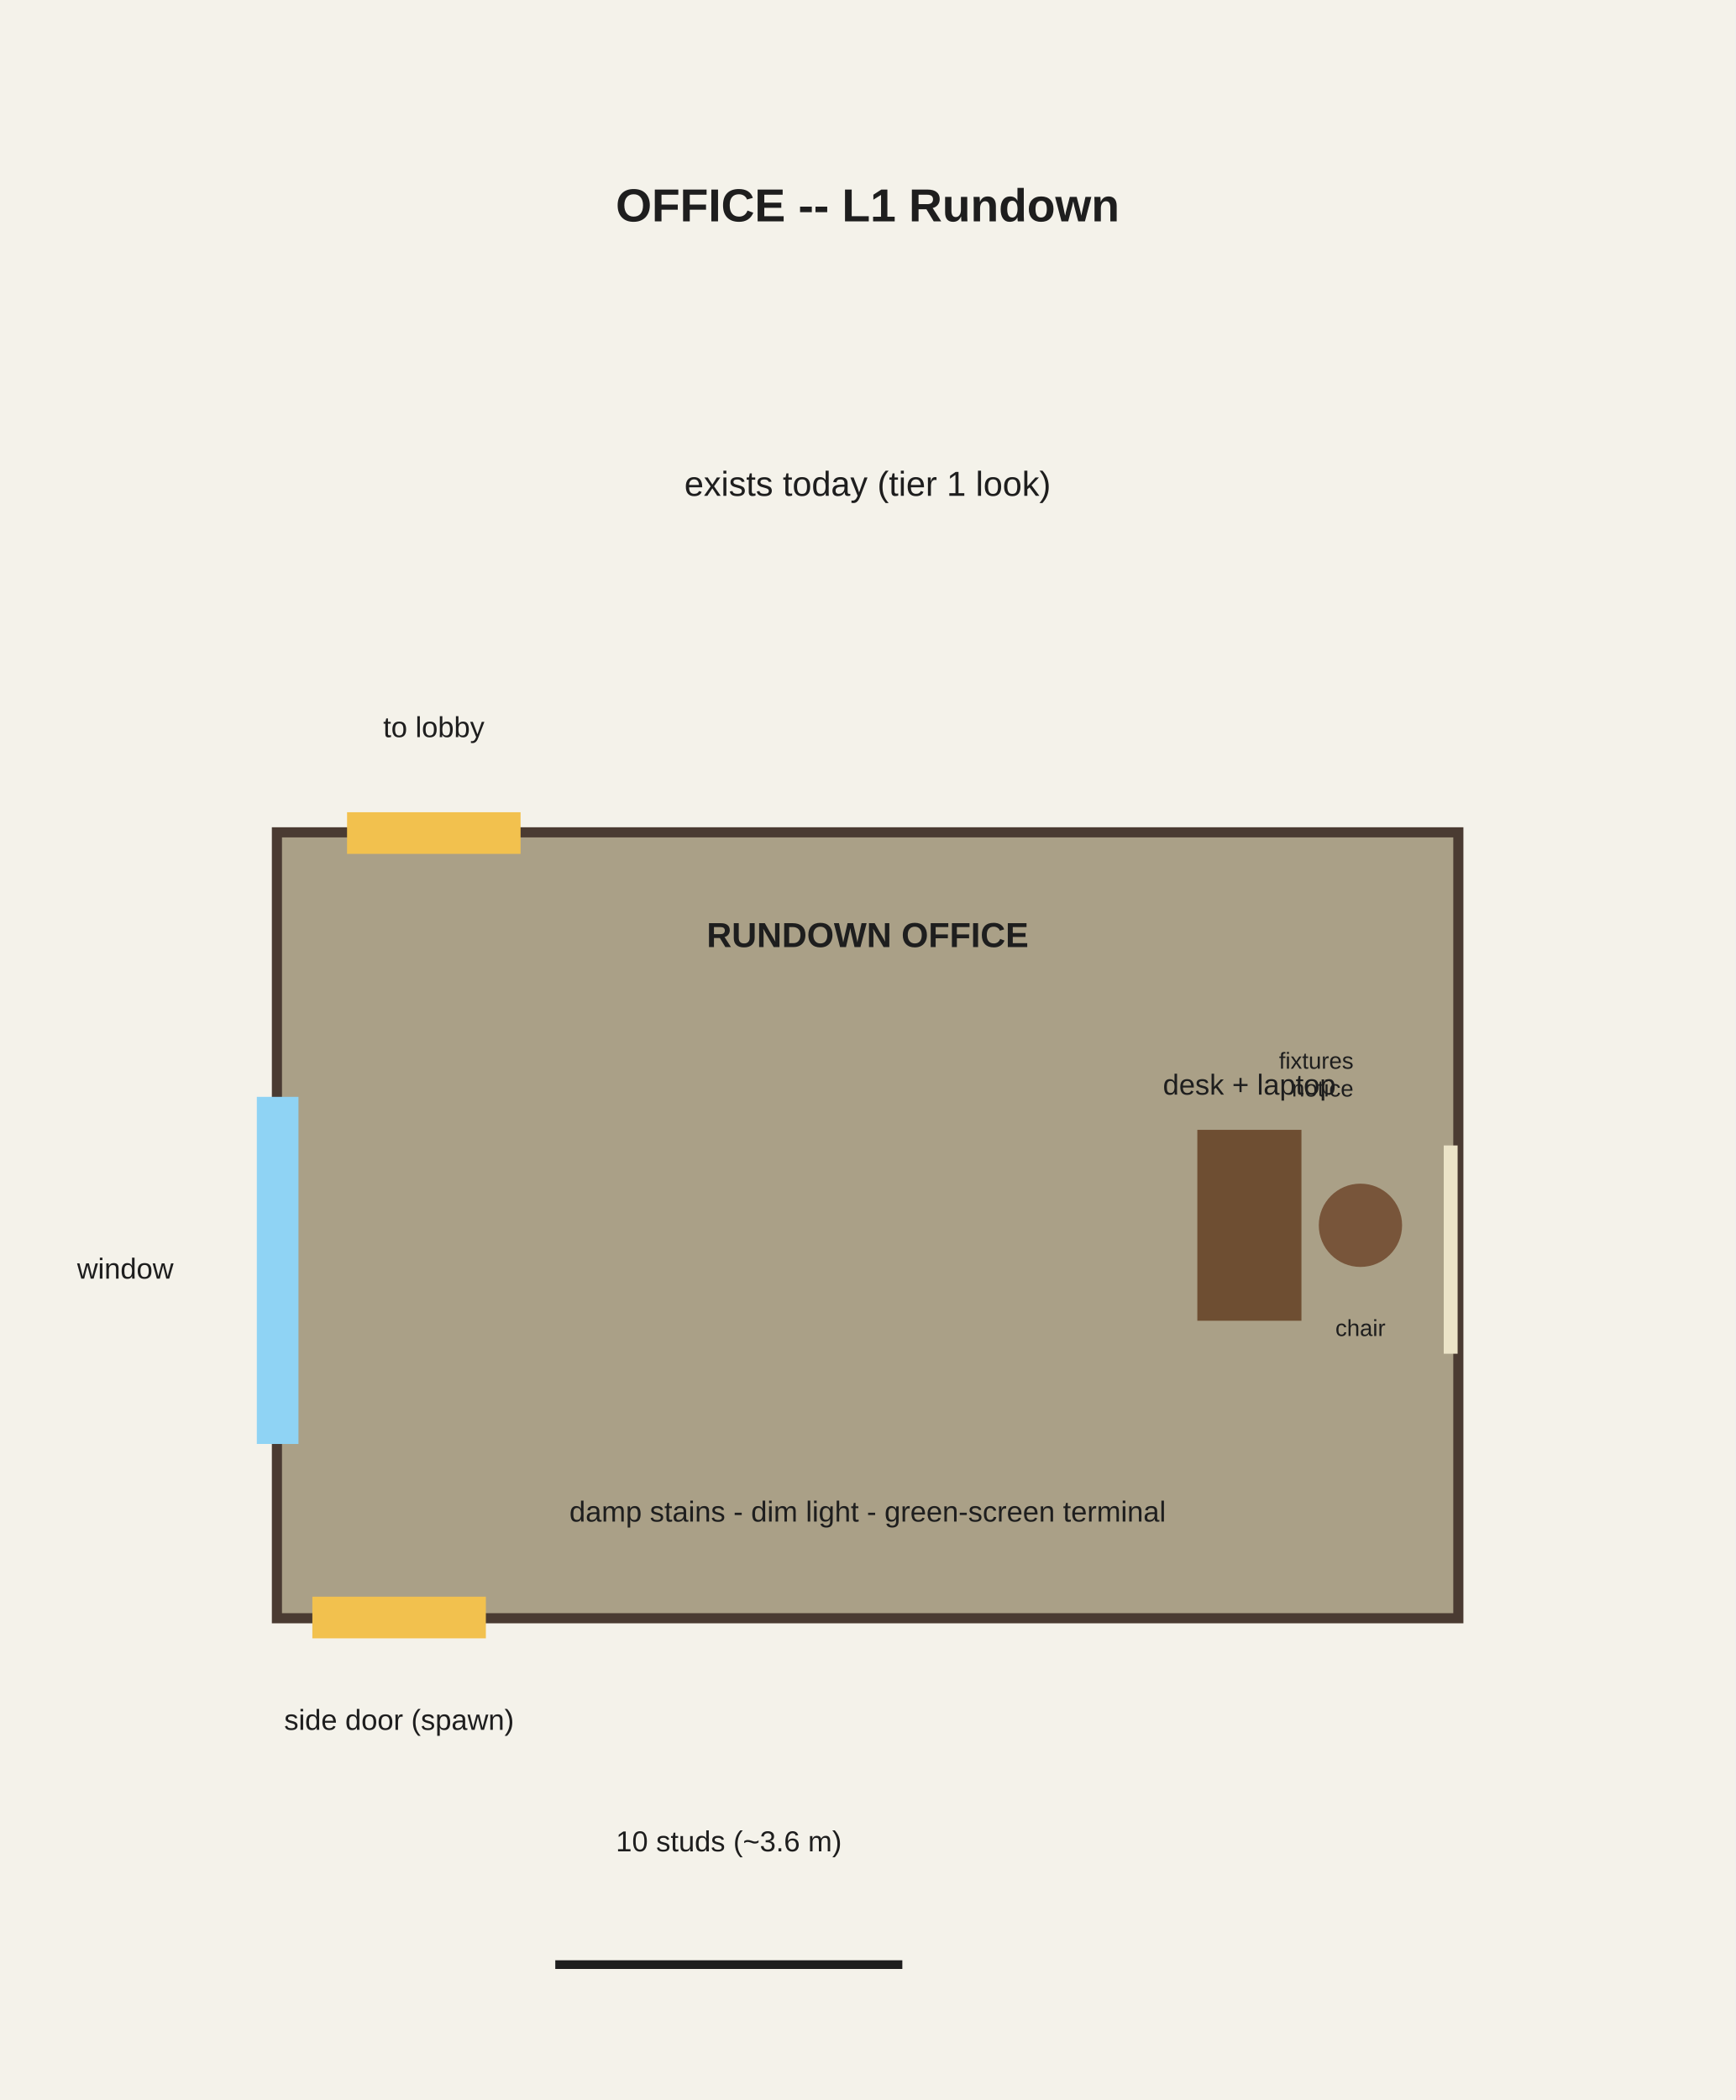
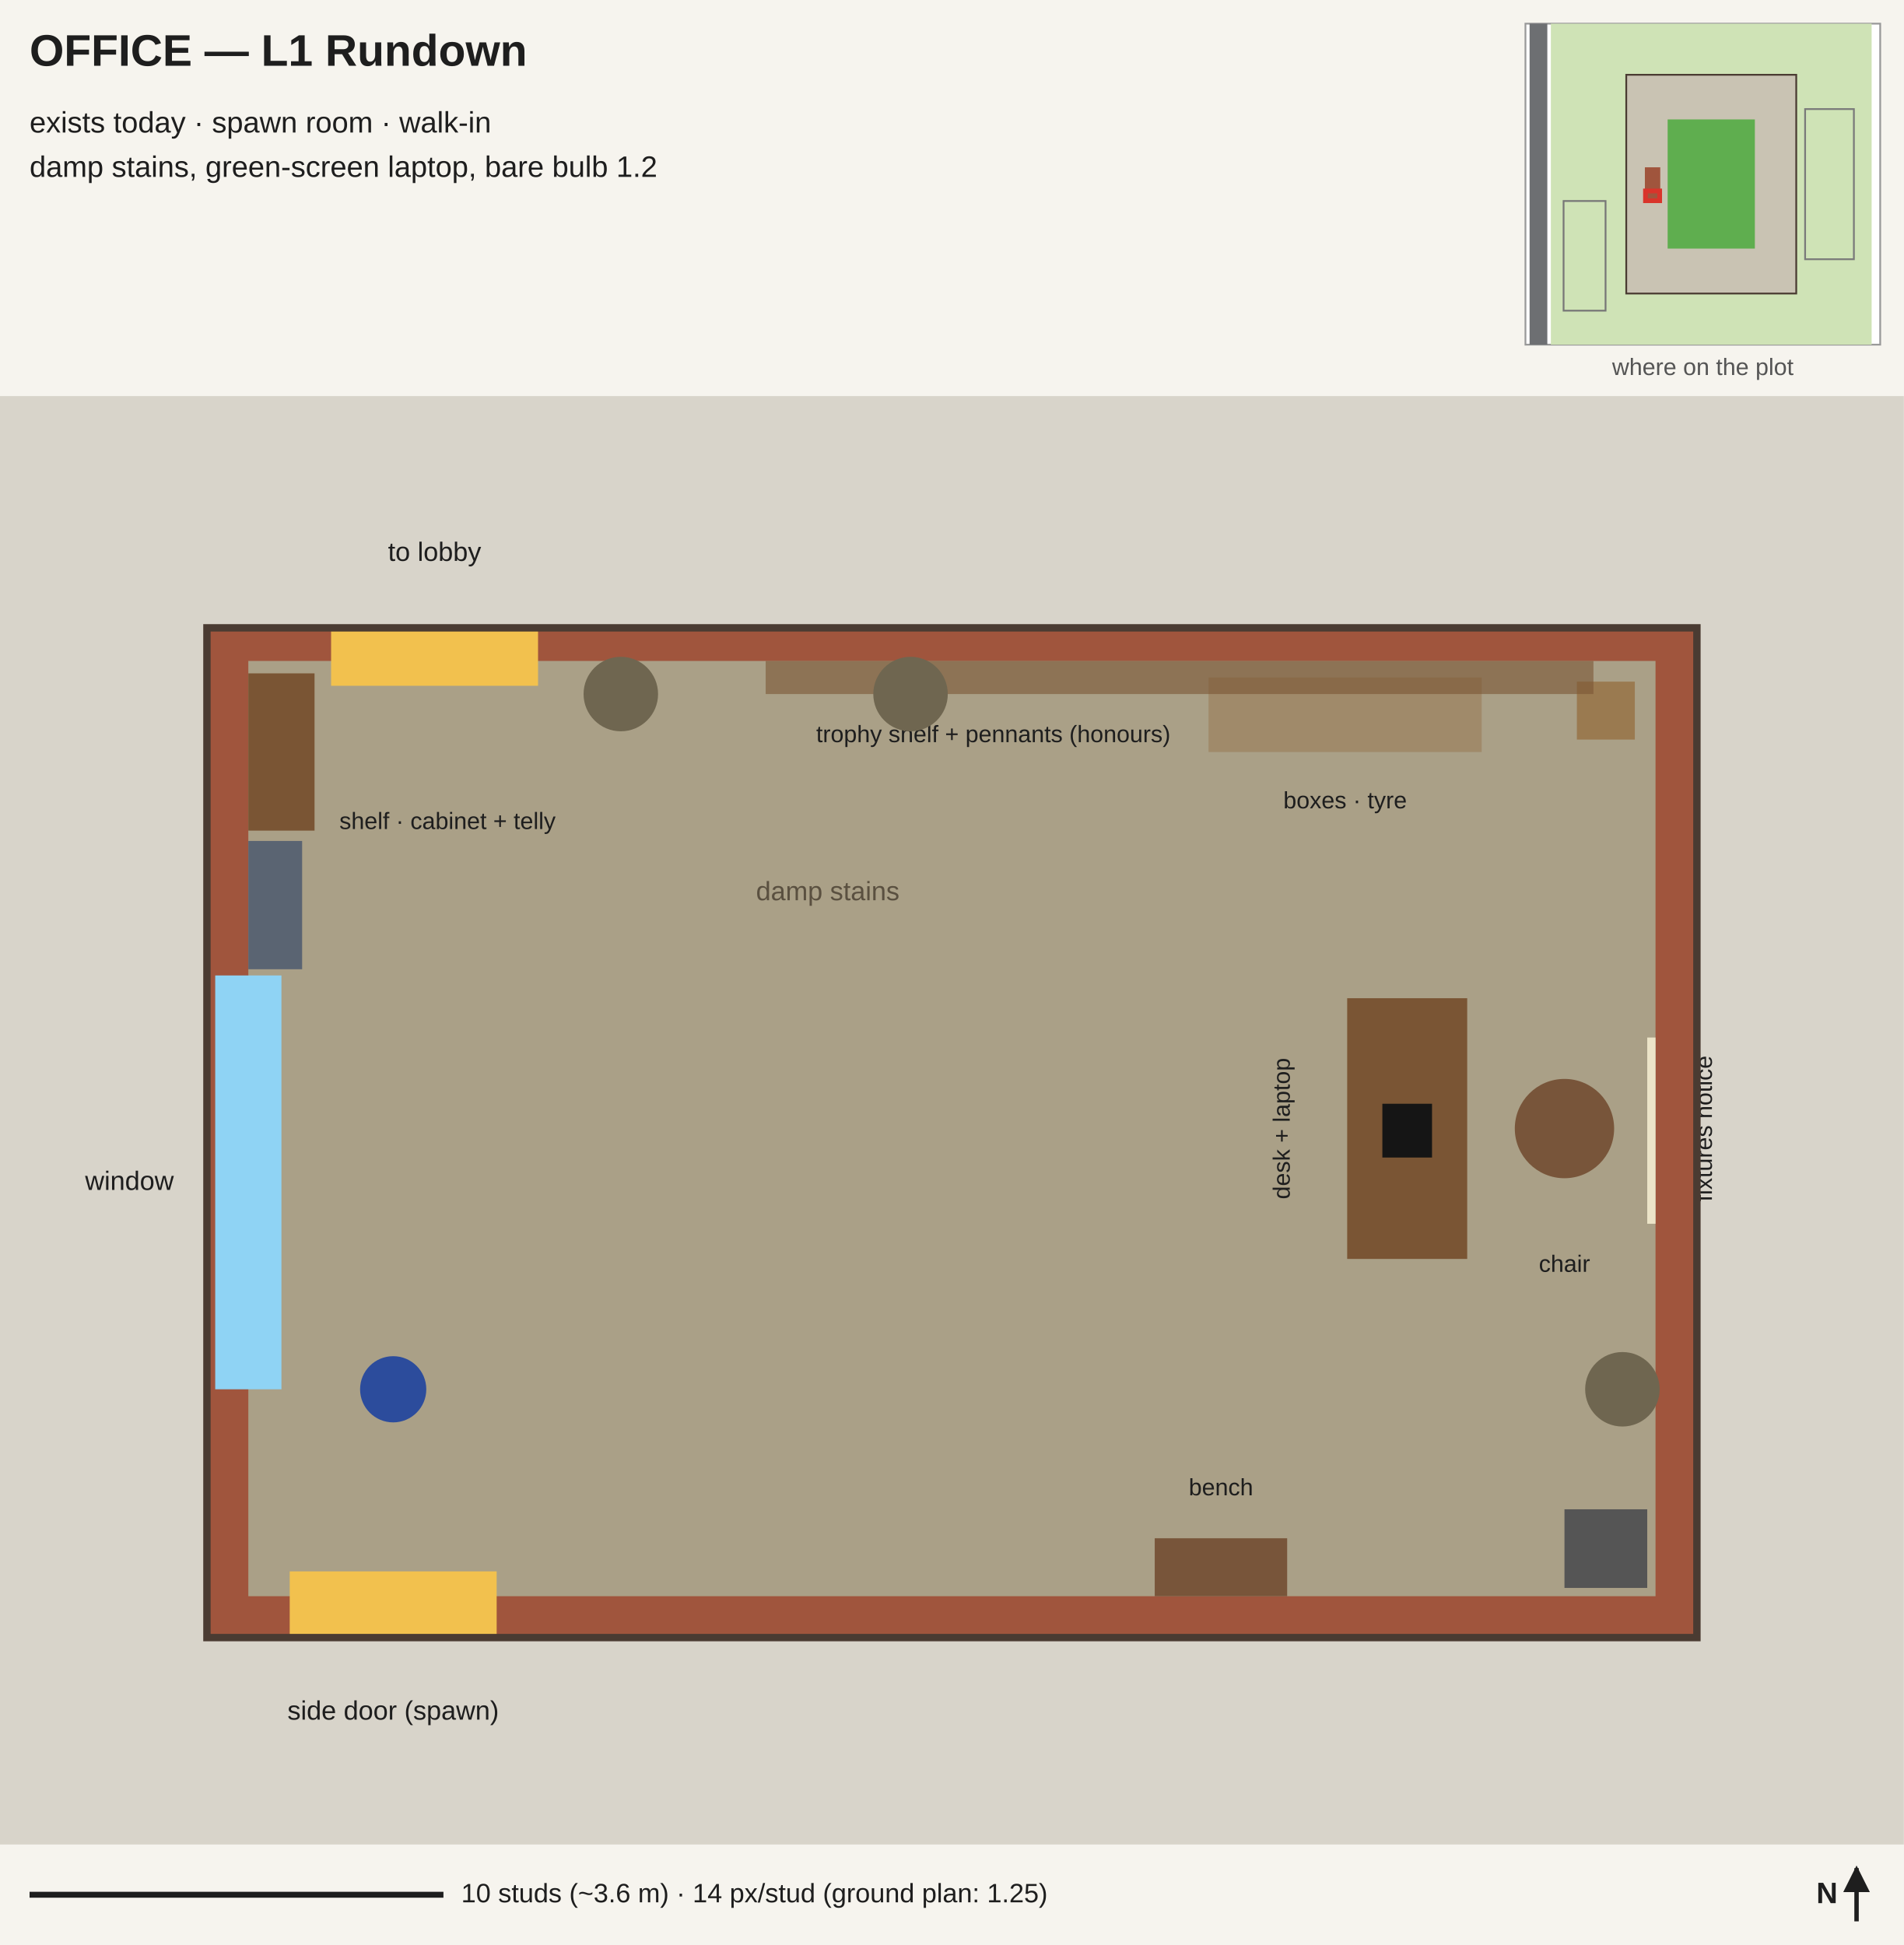
- <svg xmlns="http://www.w3.org/2000/svg" width="300" height="363" viewBox="0 0 300 363" font-family="Segoe UI, Arial, sans-serif">
+ <svg xmlns="http://www.w3.org/2000/svg" width="644" height="658" viewBox="0 0 644 658" font-family="Segoe UI, Arial, sans-serif">
  <defs>
    <marker id="arr" viewBox="0 0 10 10" refX="9" refY="5" markerWidth="6" markerHeight="6" orient="auto-start-reverse">
      <path d="M0,0 L10,5 L0,10 z" fill="context-stroke" />
    </marker>
  </defs>
-   <polygon points="0.0,0.0 300.0,0.0 300.0,363.6 0.0,363.6" fill="#f4f2ea" stroke="none" stroke-width="1" opacity="1.0" />
-   <polygon points="48.0,144.0 252.0,144.0 252.0,279.6 48.0,279.6" fill="#eef0e9" stroke="#4a3b32" stroke-width="2" opacity="1.0" />
-   <text x="150.0" y="36.0" font-size="8" fill="#1e1e1e" text-anchor="middle" dominant-baseline="middle" font-weight="bold">OFFICE -- L1 Rundown</text>
-   <text x="150.0" y="84.0" font-size="6" fill="#1e1e1e" text-anchor="middle" dominant-baseline="middle">exists today (tier 1 look)</text>
-   <polyline points="96.0,339.6 156.0,339.6" fill="none" stroke="#1e1e1e" stroke-width="1.5" stroke-linejoin="round" opacity="1.0" />
-   <text x="126.0" y="318.6" font-size="5" fill="#1e1e1e" text-anchor="middle" dominant-baseline="middle">10 studs (~3.6 m)</text>
-   <polygon points="48.0,144.0 252.0,144.0 252.0,279.6 48.0,279.6" fill="#aaa087" stroke="#4a3b32" stroke-width="1.5" opacity="1.0" />
-   <polygon points="60.0,140.4 90.0,140.4 90.0,147.6 60.0,147.6" fill="#f2c14e" stroke="none" stroke-width="1" opacity="1.0" />
-   <text x="75.0" y="126.0" font-size="5" fill="#1e1e1e" text-anchor="middle" dominant-baseline="middle">to lobby</text>
-   <polygon points="54.0,276.0 84.0,276.0 84.0,283.2 54.0,283.2" fill="#f2c14e" stroke="none" stroke-width="1" opacity="1.0" />
-   <text x="69.0" y="297.6" font-size="5" fill="#1e1e1e" text-anchor="middle" dominant-baseline="middle">side door (spawn)</text>
-   <polygon points="44.4,189.6 51.6,189.6 51.6,249.6 44.4,249.6" fill="#8fd3f4" stroke="none" stroke-width="1" opacity="1.0" />
-   <text x="30.0" y="219.6" font-size="5" fill="#1e1e1e" text-anchor="end" dominant-baseline="middle">window</text>
-   <polygon points="207.0,195.3 225.0,195.3 225.0,228.3 207.0,228.3" fill="#6e4e32" stroke="none" stroke-width="1" opacity="1.0" />
-   <text x="216.0" y="187.8" font-size="5" fill="#1e1e1e" text-anchor="middle" dominant-baseline="middle">desk + laptop</text>
-   <circle cx="235.2" cy="211.8" r="7.2" fill="#78553a" stroke="none" stroke-width="1" />
-   <text x="235.2" y="229.8" font-size="4" fill="#1e1e1e" text-anchor="middle" dominant-baseline="middle">chair</text>
-   <polygon points="249.6,198.0 252.0,198.0 252.0,234.0 249.6,234.0" fill="#ece4c8" stroke="none" stroke-width="1" opacity="1.0" />
-   <text x="234.0" y="183.6" font-size="4" fill="#1e1e1e" text-anchor="end" dominant-baseline="middle">fixtures</text>
-   <text x="234.0" y="188.4" font-size="4" fill="#1e1e1e" text-anchor="end" dominant-baseline="middle">notice</text>
-   <text x="150.0" y="261.6" font-size="5" fill="#1e1e1e" text-anchor="middle" dominant-baseline="middle">damp stains - dim light - green-screen terminal</text>
-   <text x="150.0" y="162.0" font-size="6" fill="#1e1e1e" text-anchor="middle" dominant-baseline="middle" font-weight="bold">RUNDOWN OFFICE</text>
+   <polygon points="0.0,0.0 644.0,0.0 644.0,658.0 0.0,658.0" fill="#f6f4ee" stroke="none" stroke-width="1" opacity="1.0" />
+   <polygon points="0.0,134.0 644.0,134.0 644.0,624.0 0.0,624.0" fill="#d8d4ca" stroke="none" stroke-width="1" opacity="1.0" />
+   <text x="10.0" y="18.0" font-size="15" fill="#1e1e1e" text-anchor="start" dominant-baseline="middle" font-weight="bold">OFFICE — L1 Rundown</text>
+   <text x="10.0" y="42.0" font-size="10" fill="#1e1e1e" text-anchor="start" dominant-baseline="middle">exists today · spawn room · walk-in</text>
+   <text x="10.0" y="57.0" font-size="10" fill="#1e1e1e" text-anchor="start" dominant-baseline="middle">damp stains, green-screen laptop, bare bulb 1.2</text>
+   <polygon points="516.0,8.0 636.0,8.0 636.0,116.6 516.0,116.6" fill="#ffffff" stroke="#999" stroke-width="0.6" opacity="1.0" />
+   <polygon points="517.4,8.0 523.4,8.0 523.4,116.6 517.4,116.6" fill="#6d6f72" stroke="none" stroke-width="1" opacity="1.0" />
+   <polygon points="524.6,8.0 633.1,8.0 633.1,116.6 524.6,116.6" fill="#cfe3b6" stroke="none" stroke-width="1" opacity="1.0" />
+   <polygon points="550.1,25.3 607.6,25.3 607.6,99.3 550.1,99.3" fill="#c9c3b3" stroke="#4a3b32" stroke-width="0.6" opacity="1.0" />
+   <polygon points="564.1,40.4 593.6,40.4 593.6,84.1 564.1,84.1" fill="#5fae4f" stroke="none" stroke-width="1" opacity="1.0" />
+   <polygon points="556.4,56.6 561.6,56.6 561.6,68.0 556.4,68.0" fill="#a0553d" stroke="none" stroke-width="1" opacity="1.0" />
+   <polygon points="610.6,36.9 627.1,36.9 627.1,87.7 610.6,87.7" fill="none" stroke="#7a7a7a" stroke-width="0.6" opacity="1.0" />
+   <polygon points="528.9,68.0 543.1,68.0 543.1,105.1 528.9,105.1" fill="none" stroke="#777" stroke-width="0.6" opacity="1.0" />
+   <polygon points="556.6,64.6 561.4,64.6 561.4,67.9 556.6,67.9" fill="none" stroke="#d9342b" stroke-width="1.6" opacity="1.0" />
+   <text x="576.0" y="124.6" font-size="8" fill="#555" text-anchor="middle" dominant-baseline="middle">where on the plot</text>
+   <polyline points="10.0,641.0 150.0,641.0" fill="none" stroke="#1e1e1e" stroke-width="2" stroke-linejoin="round" opacity="1.0" />
+   <text x="156.0" y="641.0" font-size="9" fill="#1e1e1e" text-anchor="start" dominant-baseline="middle">10 studs (~3.6 m)   ·   14 px/stud (ground plan: 1.25)</text>
+   <polyline points="628.0,650.0 628.0,632.0" fill="none" stroke="#1e1e1e" stroke-width="1.5" stroke-linejoin="round" marker-end="url(#arr)" opacity="1.0" />
+   <text x="618.0" y="641.0" font-size="10" fill="#1e1e1e" text-anchor="middle" dominant-baseline="middle" font-weight="bold">N</text>
+   <polygon points="70.0,212.4 574.0,212.4 574.0,554.0 70.0,554.0" fill="#a0553d" stroke="none" stroke-width="1" opacity="1.0" />
+   <polygon points="84.0,223.6 560.0,223.6 560.0,540.0 84.0,540.0" fill="#aaa087" stroke="none" stroke-width="1" opacity="1.0" />
+   <polygon points="72.8,330.0 95.2,330.0 95.2,470.0 72.8,470.0" fill="#8fd3f4" stroke="none" stroke-width="1" opacity="1.0" />
+   <text x="58.8" y="400.0" font-size="9" fill="#1e1e1e" text-anchor="end" dominant-baseline="middle">window</text>
+   <polygon points="112.0,212.4 182.0,212.4 182.0,232.0 112.0,232.0" fill="#f2c14e" stroke="none" stroke-width="1" opacity="1.0" />
+   <text x="147.0" y="187.2" font-size="9" fill="#1e1e1e" text-anchor="middle" dominant-baseline="middle">to lobby</text>
+   <polygon points="98.0,531.6 168.0,531.6 168.0,554.0 98.0,554.0" fill="#f2c14e" stroke="none" stroke-width="1" opacity="1.0" />
+   <text x="133.0" y="579.2" font-size="9" fill="#1e1e1e" text-anchor="middle" dominant-baseline="middle">side door (spawn)</text>
+   <circle cx="133.0" cy="470.0" r="11.2" fill="#2c4c9c" stroke="none" stroke-width="1" />
+   <polygon points="455.7,337.7 496.3,337.7 496.3,425.9 455.7,425.9" fill="#7a5534" stroke="none" stroke-width="1" opacity="1.0" />
+   <polygon points="467.6,373.4 484.4,373.4 484.4,391.6 467.6,391.6" fill="#151515" stroke="none" stroke-width="1" opacity="1.0" />
+   <circle cx="529.2" cy="381.8" r="16.8" fill="#78553a" stroke="none" stroke-width="1" />
+   <text x="434.0" y="381.8" font-size="8" fill="#1e1e1e" text-anchor="middle" dominant-baseline="middle" transform="rotate(-90 434.0 381.8)">desk + laptop</text>
+   <text x="529.2" y="428.0" font-size="8" fill="#1e1e1e" text-anchor="middle" dominant-baseline="middle">chair</text>
+   <polygon points="84.0,227.8 106.4,227.8 106.4,281.0 84.0,281.0" fill="#7a5534" stroke="none" stroke-width="1" opacity="1.0" />
+   <polygon points="84.0,284.5 102.2,284.5 102.2,327.9 84.0,327.9" fill="#5a6472" stroke="none" stroke-width="1" opacity="1.0" />
+   <text x="114.8" y="278.2" font-size="8" fill="#1e1e1e" text-anchor="start" dominant-baseline="middle">shelf · cabinet + telly</text>
+   <polygon points="390.6,520.4 435.4,520.4 435.4,540.0 390.6,540.0" fill="#78553a" stroke="none" stroke-width="1" opacity="1.0" />
+   <text x="413.0" y="503.6" font-size="8" fill="#1e1e1e" text-anchor="middle" dominant-baseline="middle">bench</text>
+   <polygon points="408.8,229.2 501.2,229.2 501.2,254.4 408.8,254.4" fill="#a08a6a" stroke="none" stroke-width="1" opacity="1.0" />
+   <text x="455.0" y="271.2" font-size="8" fill="#1e1e1e" text-anchor="middle" dominant-baseline="middle">boxes · tyre</text>
+   <polygon points="533.4,230.6 553.0,230.6 553.0,250.2 533.4,250.2" fill="#9a7a50" stroke="none" stroke-width="1" opacity="1.0" />
+   <polygon points="529.2,510.6 557.2,510.6 557.2,537.2 529.2,537.2" fill="#555" stroke="none" stroke-width="1" opacity="1.0" />
+   <polygon points="557.2,351.0 560.0,351.0 560.0,414.0 557.2,414.0" fill="#ece4c8" stroke="none" stroke-width="1" opacity="1.0" />
+   <text x="576.8" y="381.8" font-size="8" fill="#1e1e1e" text-anchor="middle" dominant-baseline="middle" transform="rotate(-90 576.8 381.8)">fixtures notice</text>
+   <polygon points="259.0,223.6 539.0,223.6 539.0,234.8 259.0,234.8" fill="#7a5534" stroke="none" stroke-width="1" opacity="0.6" />
+   <text x="336.0" y="248.8" font-size="8" fill="#1e1e1e" text-anchor="middle" dominant-baseline="middle">trophy shelf + pennants (honours)</text>
+   <polygon points="70.0,212.4 574.0,212.4 574.0,554.0 70.0,554.0" fill="none" stroke="#4a3b32" stroke-width="2.5" opacity="1.0" />
+   <circle cx="210.0" cy="234.8" r="12.6" fill="#6f6650" stroke="none" stroke-width="1" />
+   <circle cx="308.0" cy="234.8" r="12.6" fill="#6f6650" stroke="none" stroke-width="1" />
+   <circle cx="548.8" cy="470.0" r="12.6" fill="#6f6650" stroke="none" stroke-width="1" />
+   <text x="280.0" y="302.0" font-size="9" fill="#5a5040" text-anchor="middle" dominant-baseline="middle">damp stains</text>
</svg>
